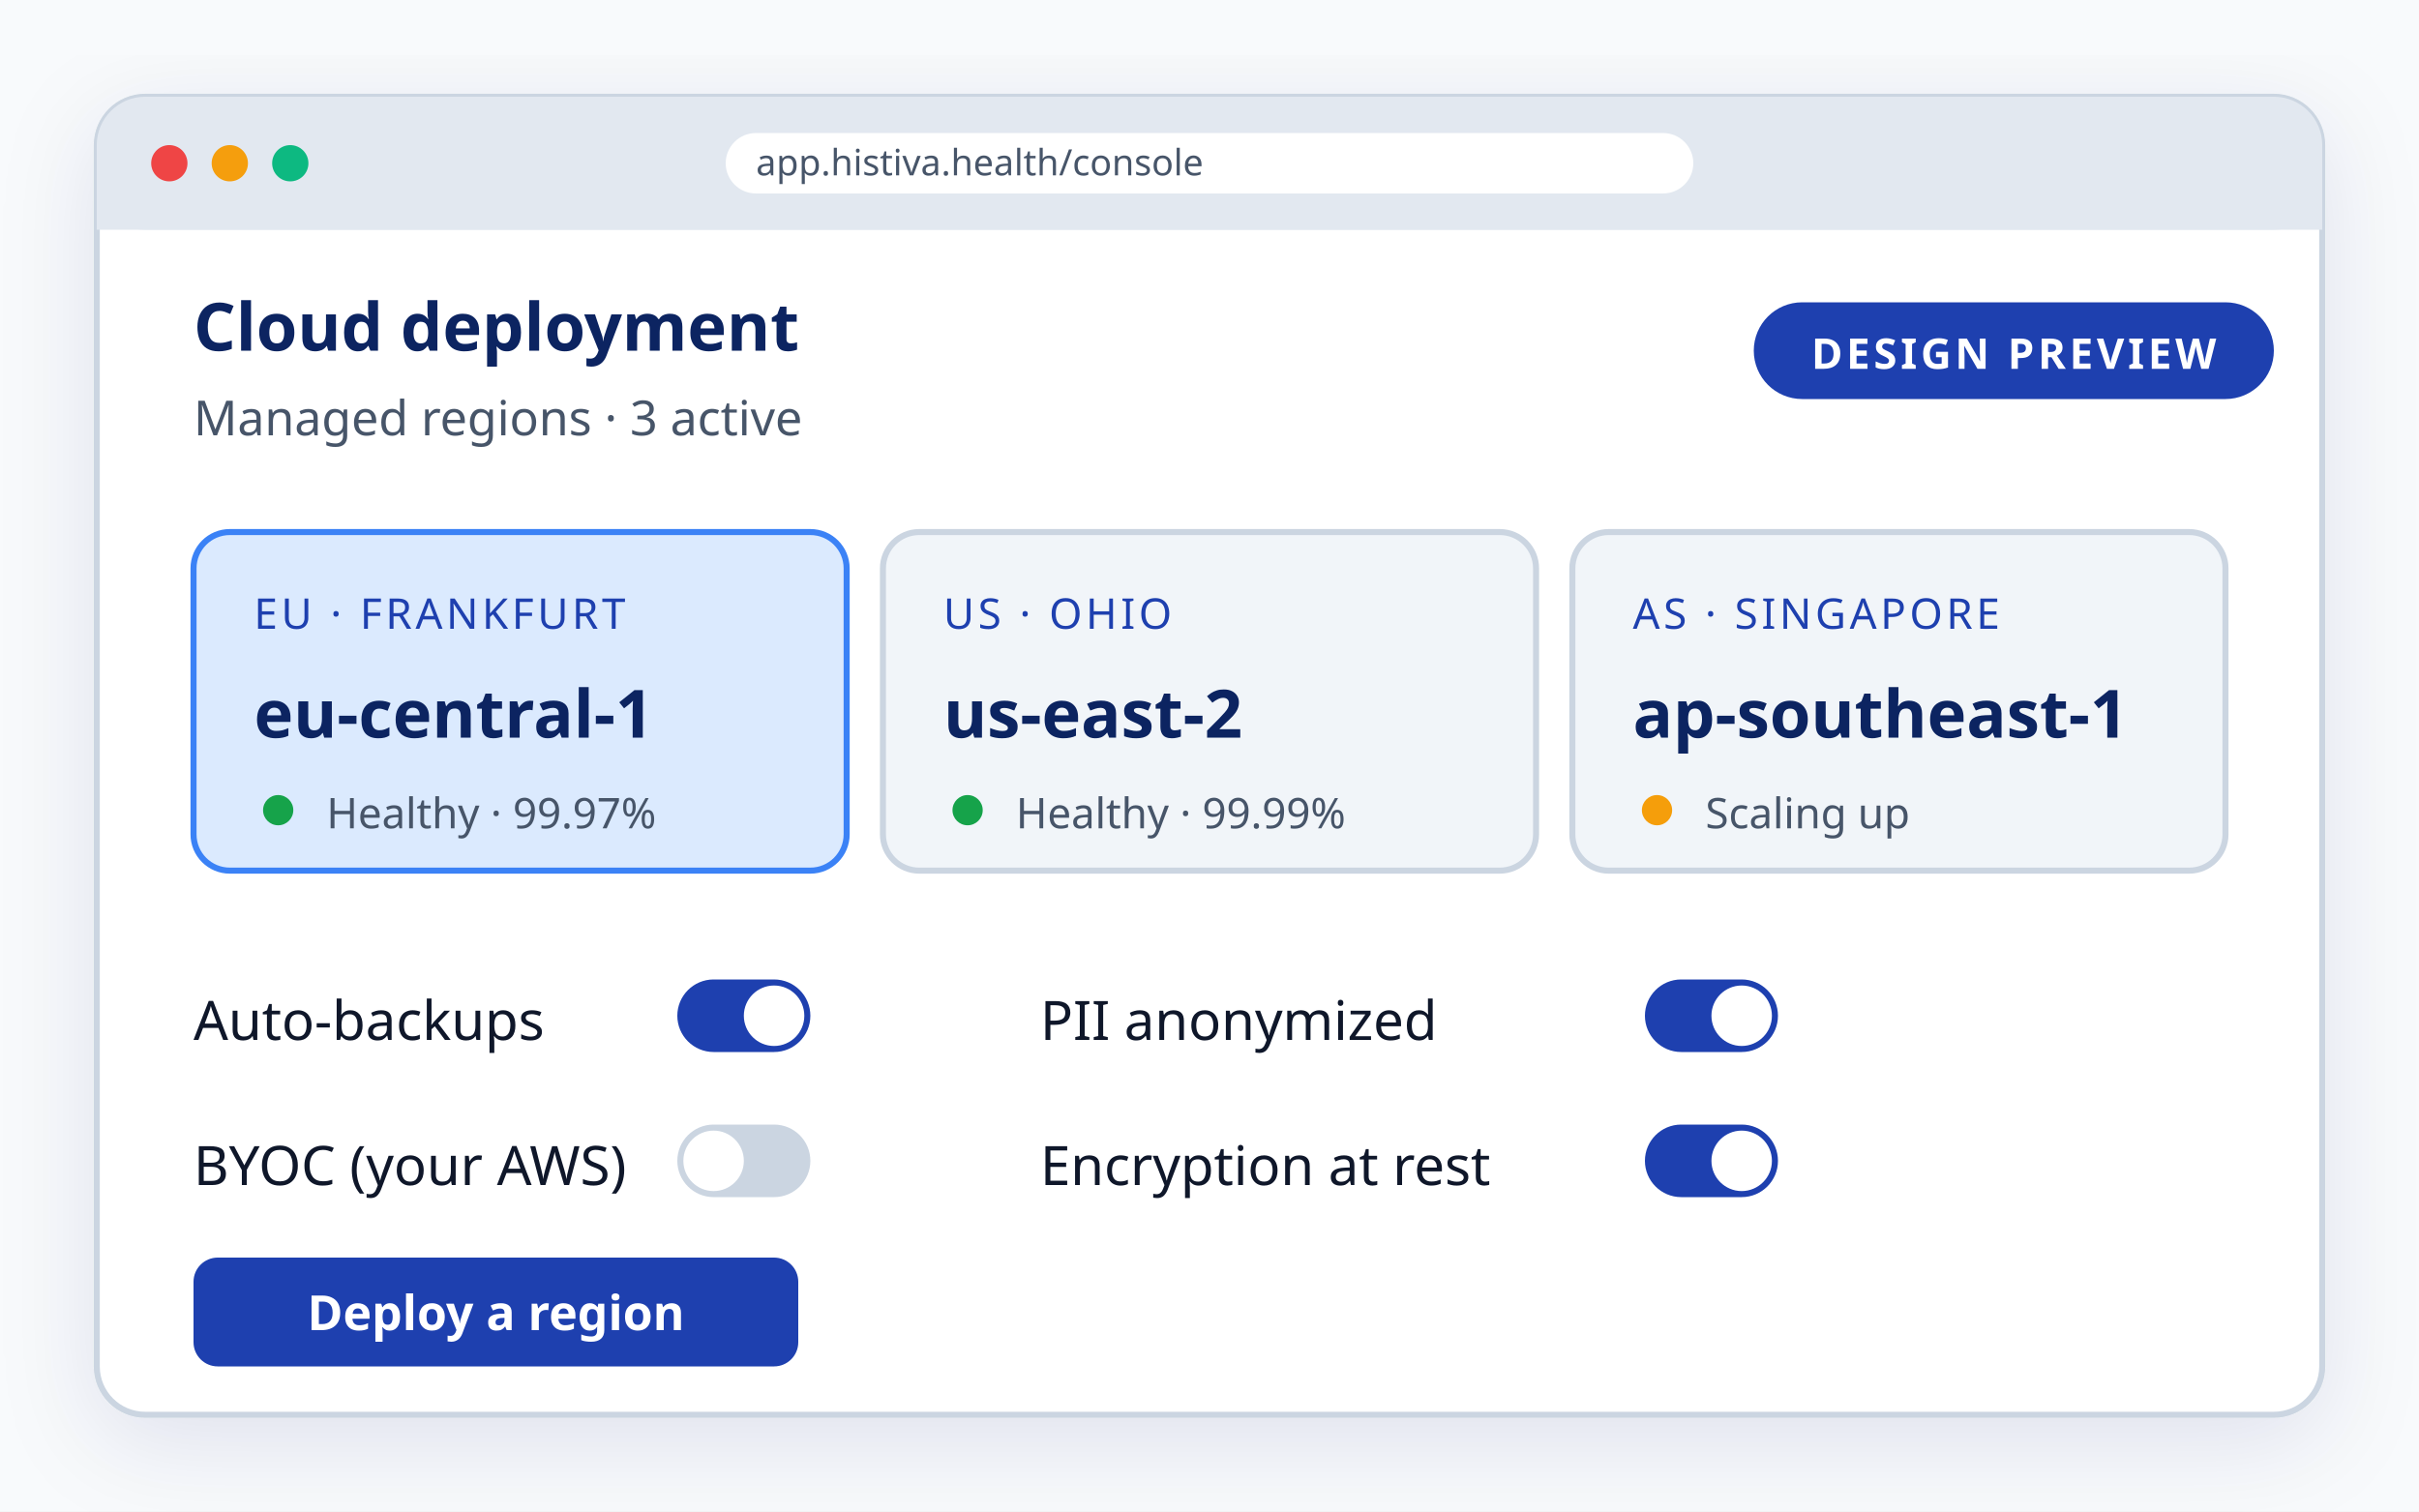
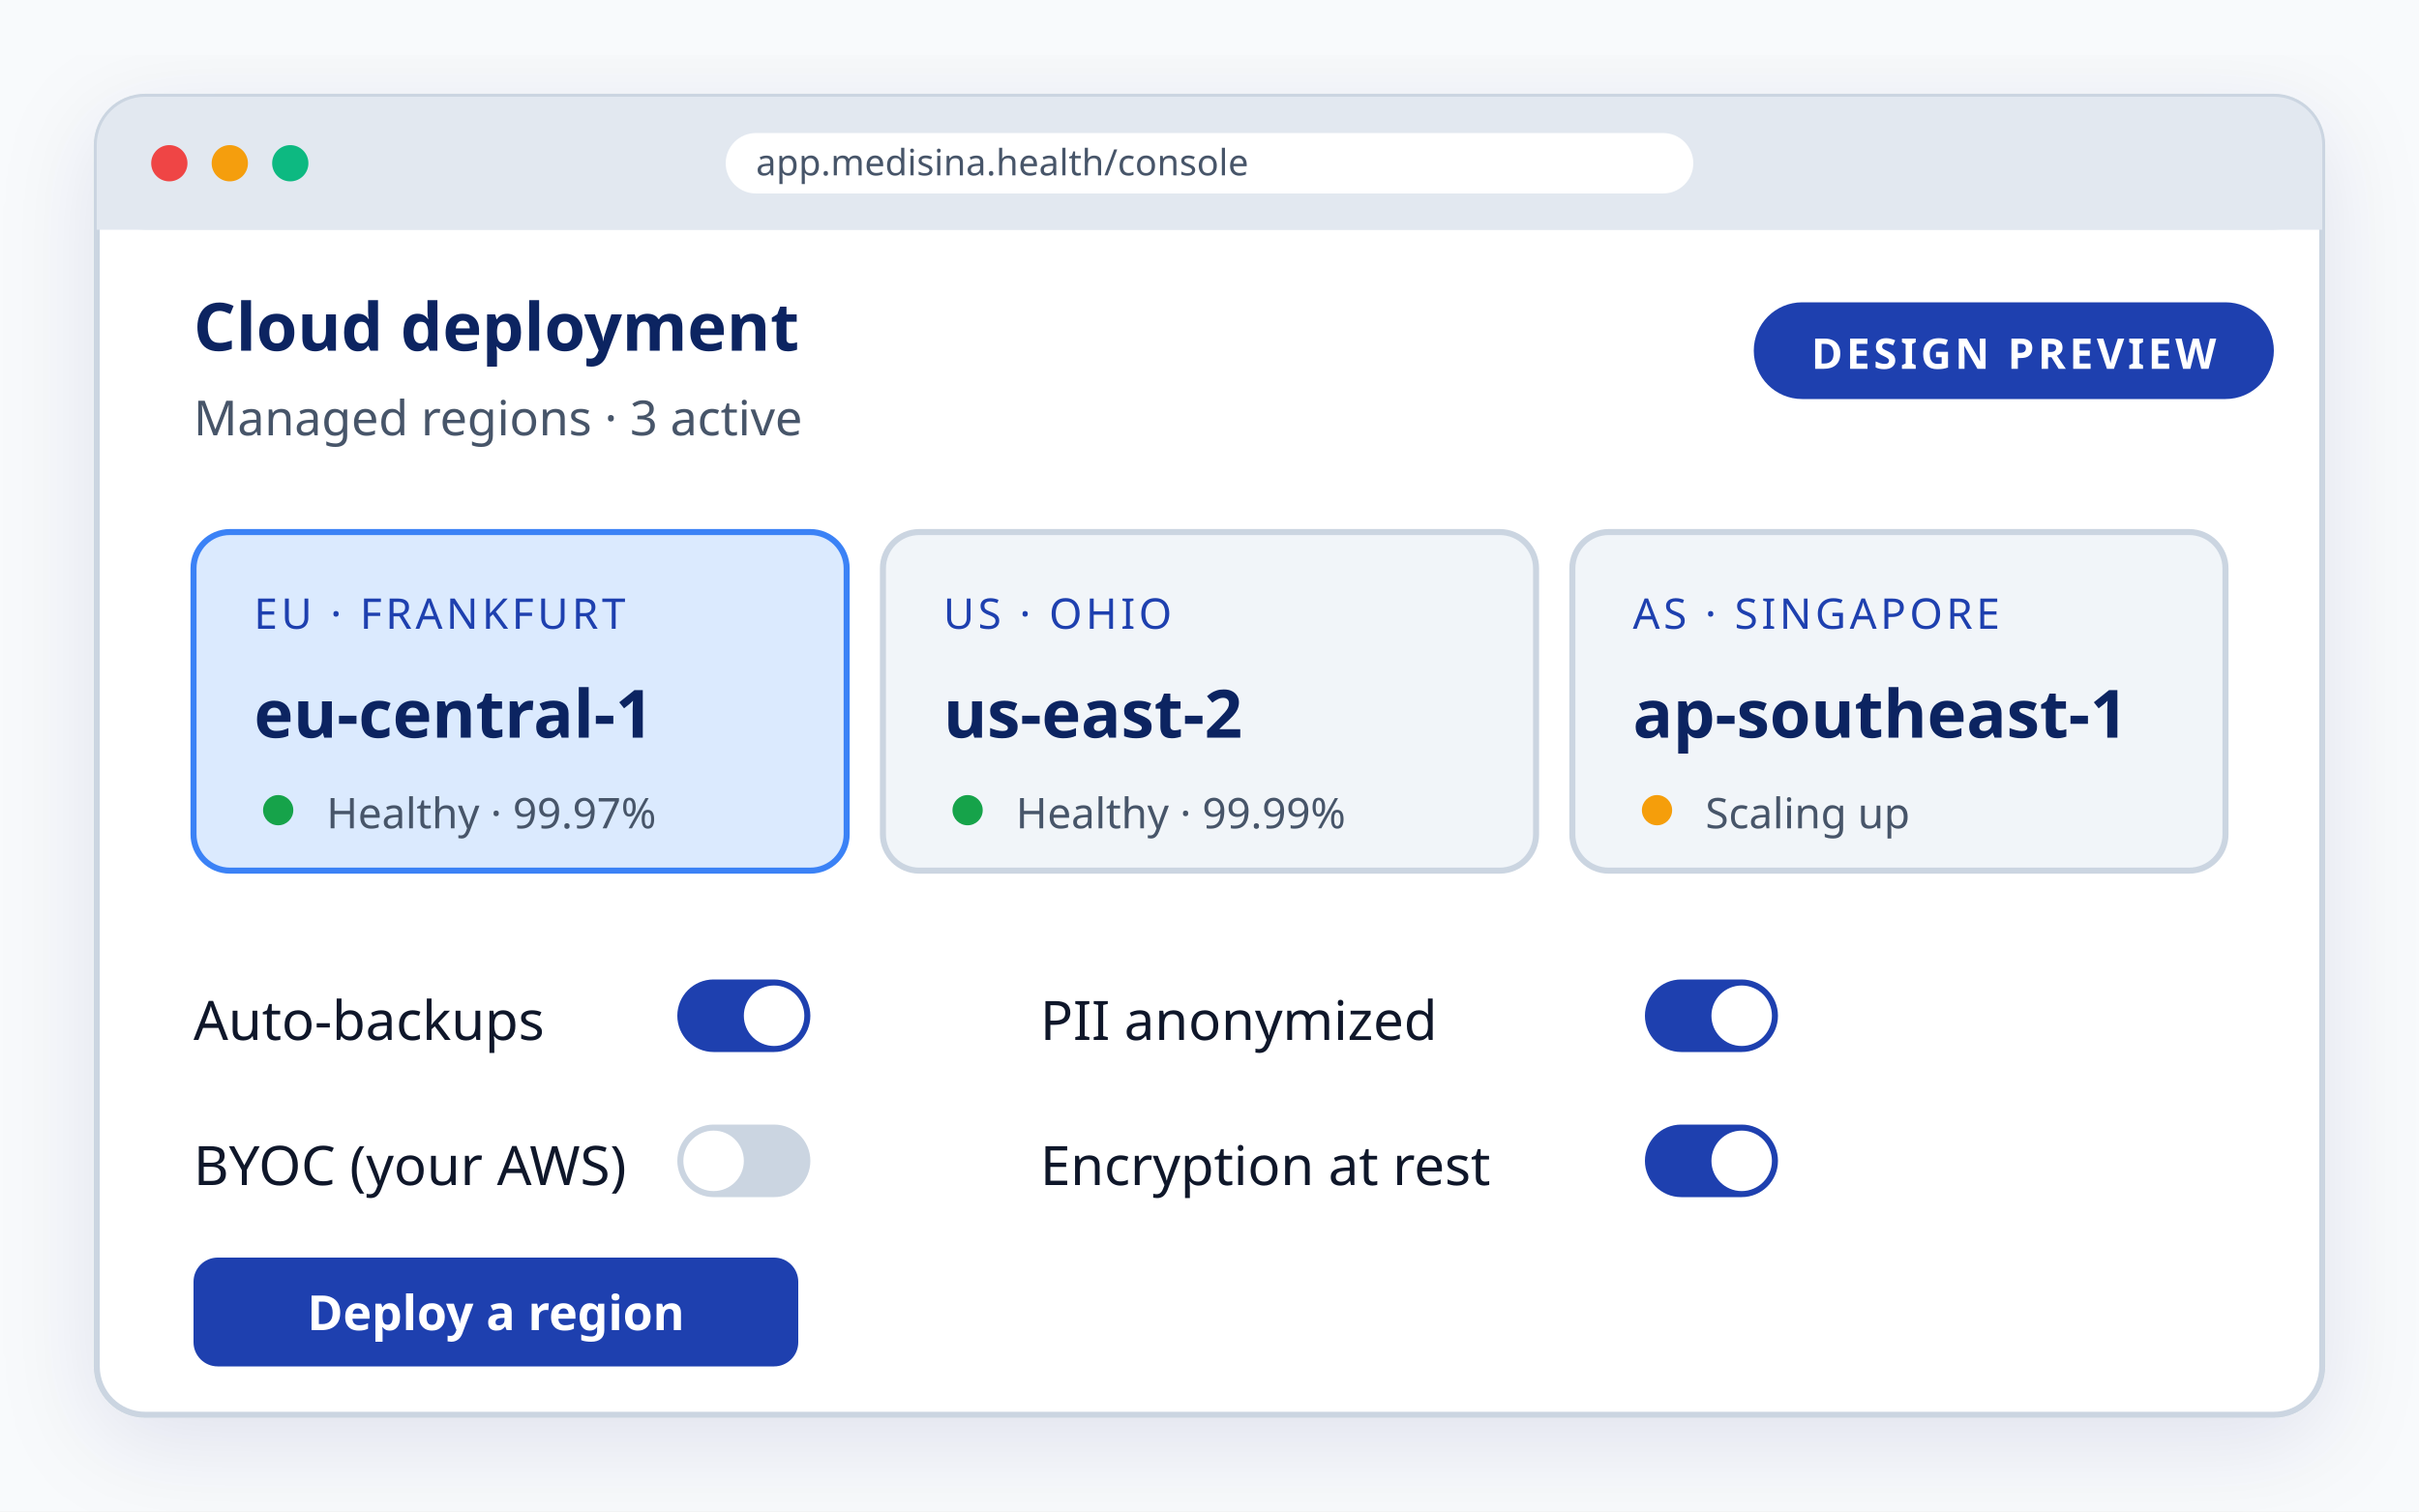
- <svg xmlns="http://www.w3.org/2000/svg" viewBox="0 0 400 250" role="img" aria-label="Design preview of Histiva cloud deployment console">
+ <svg xmlns="http://www.w3.org/2000/svg" viewBox="0 0 400 250" role="img" aria-label="Design preview of MediSina cloud deployment console">
  <defs>
    <filter id="cs" x="-5%" y="-5%" width="110%" height="115%">
      <feDropShadow dx="0" dy="4" stdDeviation="8" flood-color="#0c2461" flood-opacity="0.10" />
    </filter>
  </defs>
  <rect width="400" height="250" fill="#f8fafc" />
  <g filter="url(#cs)">
    <rect x="16" y="16" width="368" height="218" rx="8" fill="#ffffff" stroke="#cbd5e1" stroke-width="1" />
    <rect x="16" y="16" width="368" height="22" rx="8" fill="#e2e8f0" />
    <rect x="16" y="30" width="368" height="8" fill="#e2e8f0" />
    <circle cx="28" cy="27" r="3" fill="#ef4444" />
    <circle cx="38" cy="27" r="3" fill="#f59e0b" />
    <circle cx="48" cy="27" r="3" fill="#10b981" />
    <rect x="120" y="22" width="160" height="10" rx="5" fill="#ffffff" />
-     <text x="125" y="29" font-family="ui-sans-serif, system-ui, sans-serif" font-size="6" fill="#475569">app.histiva.health/console</text>
+     <text x="125" y="29" font-family="ui-sans-serif, system-ui, sans-serif" font-size="6" fill="#475569">app.medisina.health/console</text>
  </g>
  <g font-family="ui-sans-serif, system-ui, sans-serif">
    <text x="32" y="58" font-size="11" font-weight="700" fill="#0c2461">Cloud deployment</text>
    <text x="32" y="72" font-size="8" fill="#475569">Managed regions · 3 active</text>
    <g transform="translate(32, 88)">
      <rect width="108" height="56" rx="6" fill="#dbeafe" stroke="#3b82f6" stroke-width="1" />
      <text x="10" y="16" font-size="7" fill="#1e40af" letter-spacing="0.6">EU · FRANKFURT</text>
      <text x="10" y="34" font-size="11" font-weight="700" fill="#0c2461">eu-central-1</text>
      <circle cx="14" cy="46" r="2.5" fill="#16a34a" />
      <text x="22" y="49" font-size="7" fill="#475569">Healthy · 99.97%</text>
    </g>
    <g transform="translate(146, 88)">
      <rect width="108" height="56" rx="6" fill="#f1f5f9" stroke="#cbd5e1" />
      <text x="10" y="16" font-size="7" fill="#1e40af" letter-spacing="0.6">US · OHIO</text>
      <text x="10" y="34" font-size="11" font-weight="700" fill="#0c2461">us-east-2</text>
      <circle cx="14" cy="46" r="2.5" fill="#16a34a" />
      <text x="22" y="49" font-size="7" fill="#475569">Healthy · 99.99%</text>
    </g>
    <g transform="translate(260, 88)">
      <rect width="108" height="56" rx="6" fill="#f1f5f9" stroke="#cbd5e1" />
      <text x="10" y="16" font-size="7" fill="#1e40af" letter-spacing="0.6">AS · SINGAPORE</text>
      <text x="10" y="34" font-size="11" font-weight="700" fill="#0c2461">ap-southeast-1</text>
      <circle cx="14" cy="46" r="2.5" fill="#f59e0b" />
      <text x="22" y="49" font-size="7" fill="#475569">Scaling up</text>
    </g>
    <g transform="translate(32, 160)">
      <text x="0" y="12" font-size="9" fill="#0f172a">Auto-backups</text>
      <rect x="80" y="2" width="22" height="12" rx="6" fill="#1e40af" />
      <circle cx="96" cy="8" r="5" fill="#ffffff" />
      <text x="140" y="12" font-size="9" fill="#0f172a">PII anonymized</text>
      <rect x="240" y="2" width="22" height="12" rx="6" fill="#1e40af" />
      <circle cx="256" cy="8" r="5" fill="#ffffff" />
    </g>
    <g transform="translate(32, 184)">
      <text x="0" y="12" font-size="9" fill="#0f172a">BYOC (your AWS)</text>
      <rect x="80" y="2" width="22" height="12" rx="6" fill="#cbd5e1" />
      <circle cx="86" cy="8" r="5" fill="#ffffff" />
      <text x="140" y="12" font-size="9" fill="#0f172a">Encryption at rest</text>
      <rect x="240" y="2" width="22" height="12" rx="6" fill="#1e40af" />
      <circle cx="256" cy="8" r="5" fill="#ffffff" />
    </g>
    <rect x="32" y="208" width="100" height="18" rx="4" fill="#1e40af" />
    <text x="82" y="220" font-size="8" font-weight="600" fill="#ffffff" text-anchor="middle">Deploy a region</text>
  </g>
  <g transform="translate(290, 50)">
    <rect width="86" height="16" rx="8" fill="#1e40af" />
    <text x="43" y="11" font-family="ui-sans-serif, system-ui, sans-serif" font-size="7" font-weight="700" fill="#ffffff" text-anchor="middle" letter-spacing="0.6">DESIGN PREVIEW</text>
  </g>
</svg>
